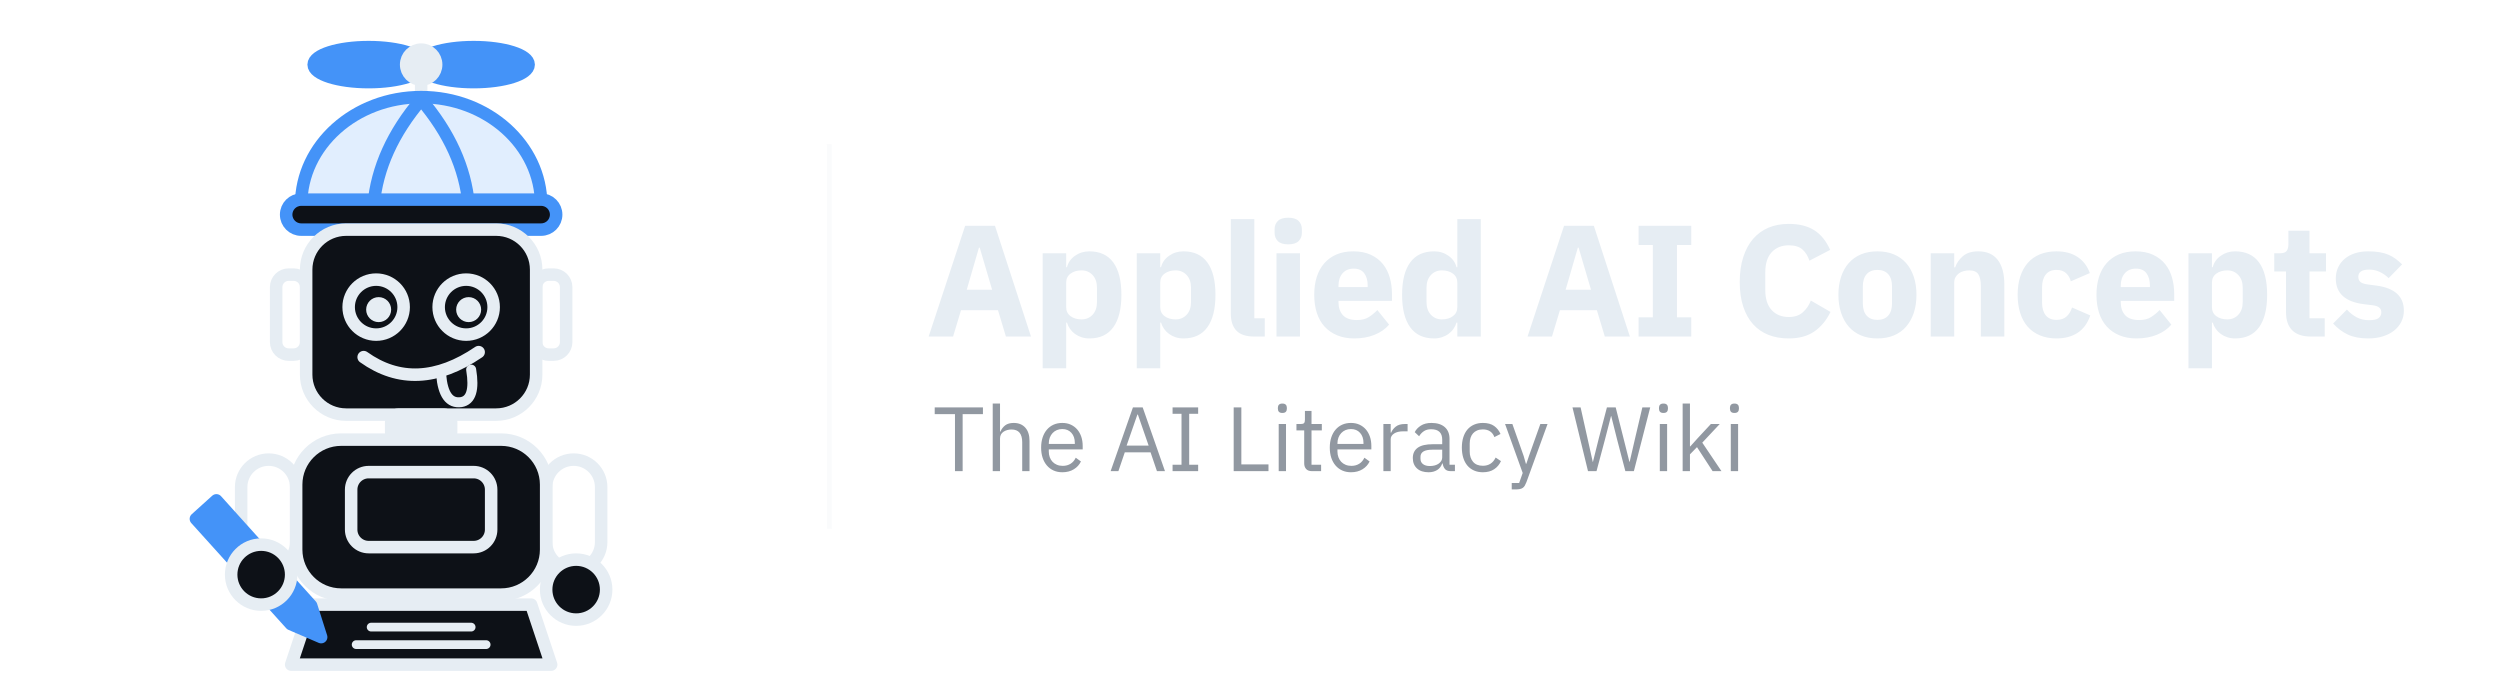
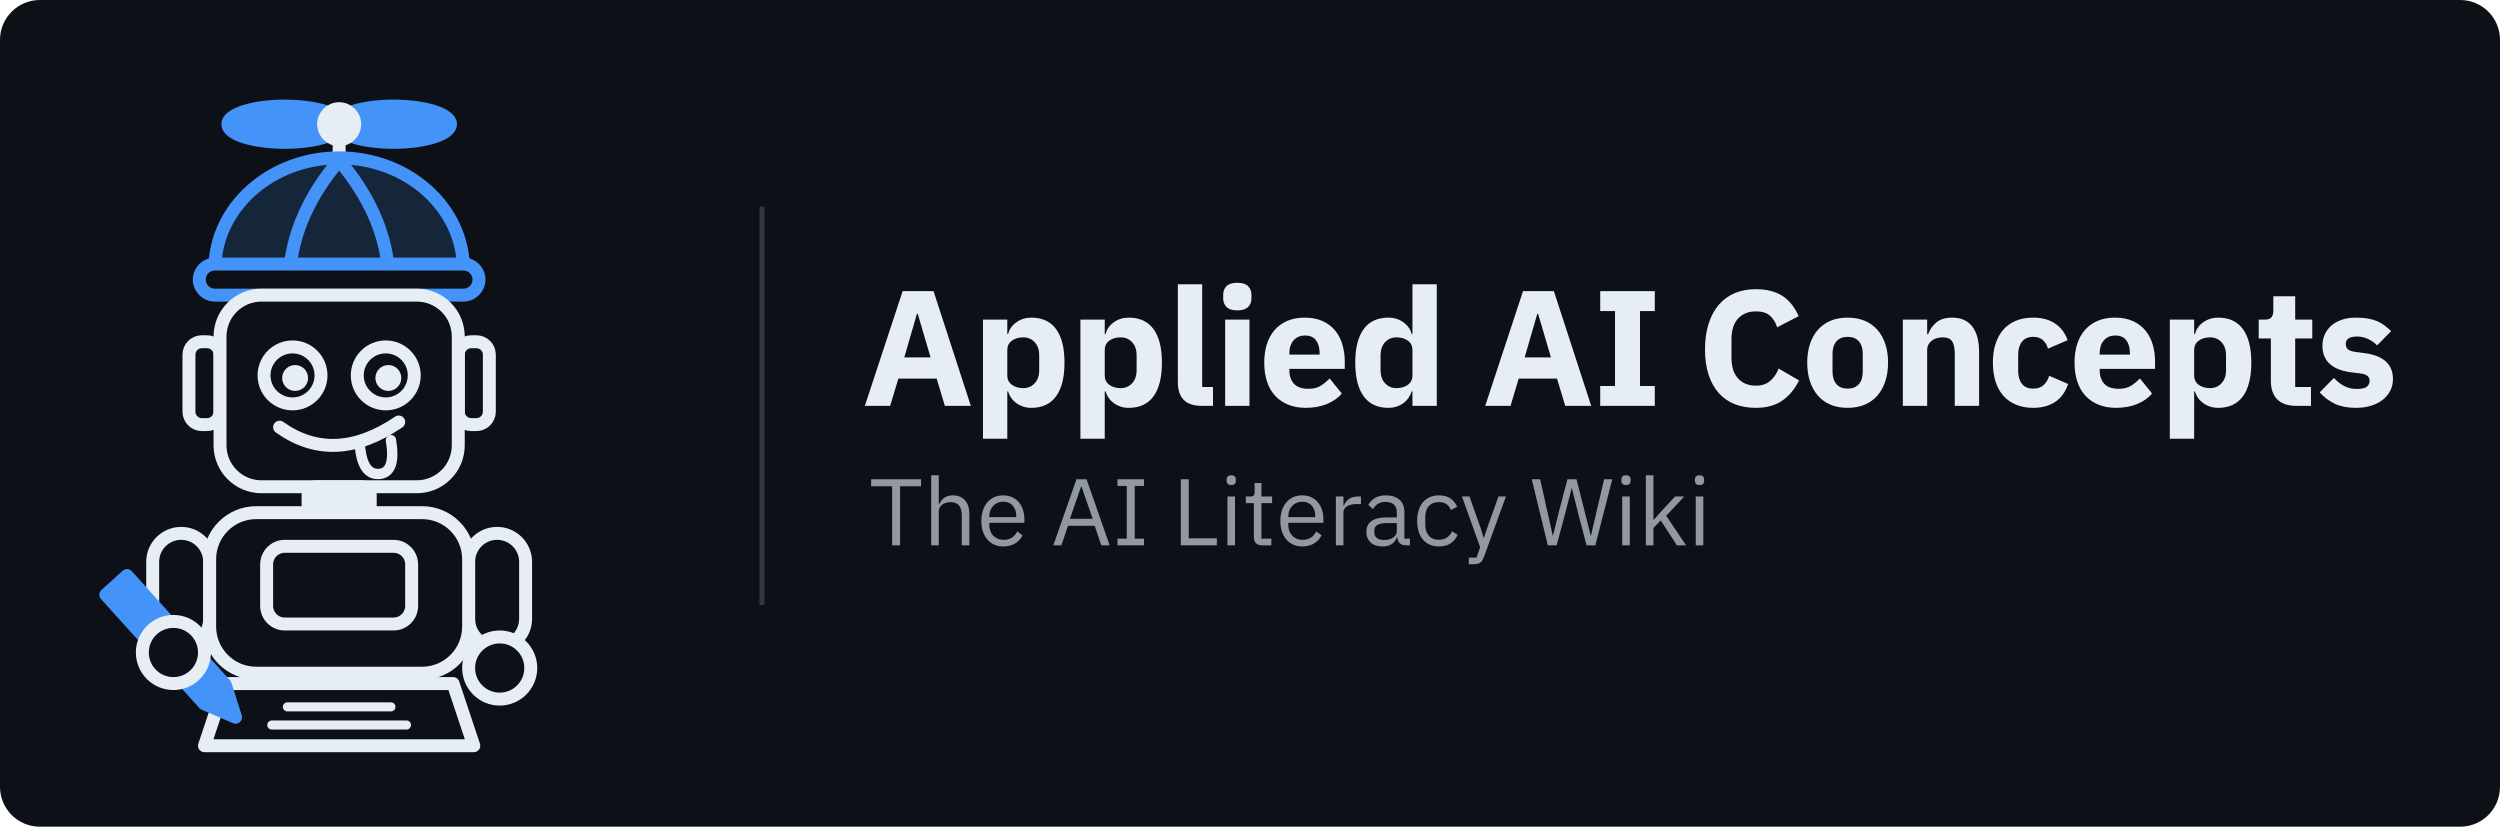
- <svg xmlns="http://www.w3.org/2000/svg" viewBox="0 0 1040 280" width="1040" height="280" role="img" aria-labelledby="t d">
+ <svg xmlns="http://www.w3.org/2000/svg" viewBox="39 -23 1004 332" width="1004" height="332" role="img" aria-labelledby="t d">
+   <rect x="39" y="-23" width="1004" height="332" rx="16" fill="#0d1117" />
  <g transform="translate(40,4) scale(1.04)">
    <g fill="none" stroke="#e6edf3" stroke-width="5" stroke-linecap="round" stroke-linejoin="round">
      <ellipse cx="109" cy="22" rx="22" ry="7" fill="#4493f8" stroke="#4493f8" />
      <ellipse cx="151" cy="22" rx="22" ry="7" fill="#4493f8" stroke="#4493f8" />
      <line x1="130" y1="28" x2="130" y2="36" />
      <circle cx="130" cy="22" r="6" fill="#e6edf3" />
      <path d="M82,78 A48,43 0 0 1 178,78 Z" fill="#4493f8" fill-opacity="0.16" stroke="#4493f8" />
      <path d="M130,36 Q113,56 111,78" stroke="#4493f8" />
      <path d="M130,36 Q147,56 149,78" stroke="#4493f8" />
      <rect x="76" y="76" width="108" height="12" rx="6" fill="#0d1117" stroke="#4493f8" />
      <rect x="72" y="106" width="12" height="32" rx="5" />
      <rect x="176" y="106" width="12" height="32" rx="5" />
      <rect x="84" y="88" width="92" height="74" rx="16" fill="#0d1117" />
      <circle cx="112" cy="119" r="11" />
      <circle cx="113" cy="120" r="5" fill="#e6edf3" stroke="none" />
      <circle cx="148" cy="119" r="11" />
      <circle cx="149" cy="120" r="5" fill="#e6edf3" stroke="none" />
      <path d="M107,139 Q128,154 153,137" />
      <path d="M138,146 Q139,158 146,157 Q152,156 150,144" stroke-width="4" />
      <rect x="118" y="162" width="24" height="10" rx="3" fill="#e6edf3" />
      <rect x="58" y="180" width="22" height="44" rx="11" />
      <rect x="180" y="180" width="22" height="44" rx="11" />
      <rect x="80" y="172" width="100" height="62" rx="18" fill="#0d1117" />
      <rect x="102" y="185" width="56" height="30" rx="7" />
      <path d="M86,238 L174,238 L182,262 L78,262 Z" fill="#0d1117" />
      <path d="M110,247 H150 M104,254 H156" stroke-width="3.5" />
      <path d="M39.9,203.7 L77.9,245.8 L90.0,251.0 L86.0,238.4 L48.1,196.3 Z" fill="#4493f8" stroke="#4493f8" />
      <path d="M45.9,210.4 L54.1,203.0" stroke="#4493f8" stroke-width="4" />
      <circle cx="66" cy="226" r="12" fill="#0d1117" />
      <circle cx="192" cy="232" r="12" fill="#0d1117" />
    </g>
  </g>
  <line x1="345" y1="60" x2="345" y2="220" stroke="#e6edf3" stroke-opacity="0.18" stroke-width="2" />
  <path fill="#e6edf3" d="M418.46 140 415.16 129.04H399.78L396.48 140H386.32L401.5 93.93H413.91L428.89 140ZM407.57 103.04H407.24L402.16 120.53H412.72ZM433.76 105.35H443.53V111.16H443.86Q444.59 108.25 447.19 106.41Q449.8 104.56 453.17 104.56Q459.77 104.56 463.13 109.18Q466.5 113.8 466.5 122.64Q466.5 131.49 463.13 136.14Q459.77 140.79 453.17 140.79Q451.45 140.79 449.93 140.3Q448.42 139.8 447.19 138.91Q445.97 138.02 445.12 136.8Q444.26 135.58 443.86 134.19H443.53V153.2H433.76ZM449.93 132.87Q452.71 132.87 454.52 130.93Q456.34 128.98 456.34 125.68V119.67Q456.34 116.37 454.52 114.42Q452.71 112.48 449.93 112.48Q447.16 112.48 445.35 113.83Q443.53 115.18 443.53 117.56V127.79Q443.53 130.17 445.35 131.52Q447.16 132.87 449.93 132.87ZM472.89 105.35H482.66V111.16H482.99Q483.72 108.25 486.32 106.41Q488.93 104.56 492.3 104.56Q498.9 104.56 502.26 109.18Q505.63 113.8 505.63 122.64Q505.63 131.49 502.26 136.14Q498.9 140.79 492.3 140.79Q490.58 140.79 489.06 140.3Q487.54 139.8 486.32 138.91Q485.1 138.02 484.24 136.8Q483.39 135.58 482.99 134.19H482.66V153.2H472.89ZM489.06 132.87Q491.83 132.87 493.65 130.93Q495.46 128.98 495.46 125.68V119.67Q495.46 116.37 493.65 114.42Q491.83 112.48 489.06 112.48Q486.29 112.48 484.47 113.83Q482.66 115.18 482.66 117.56V127.79Q482.66 130.17 484.47 131.52Q486.29 132.87 489.06 132.87ZM521.72 140Q516.71 140 514.36 137.56Q512.02 135.12 512.02 130.5V91.16H521.79V132.41H526.14V140ZM535.9 101.65Q532.93 101.65 531.58 100.3Q530.23 98.95 530.23 96.84V95.38Q530.23 93.27 531.58 91.92Q532.93 90.57 535.9 90.57Q538.87 90.57 540.22 91.92Q541.58 93.27 541.58 95.38V96.84Q541.58 98.95 540.22 100.3Q538.87 101.65 535.9 101.65ZM531.02 105.35H540.79V140H531.02ZM563.35 140.79Q559.39 140.79 556.29 139.5Q553.18 138.22 551.04 135.88Q548.89 133.53 547.8 130.17Q546.72 126.8 546.72 122.64Q546.72 118.55 547.77 115.22Q548.83 111.88 550.91 109.51Q552.99 107.13 556.02 105.84Q559.06 104.56 562.95 104.56Q567.24 104.56 570.31 106.01Q573.38 107.46 575.33 109.9Q577.27 112.35 578.16 115.55Q579.06 118.75 579.06 122.25V125.15H556.81V125.68Q556.81 129.11 558.66 131.12Q560.51 133.14 564.47 133.14Q567.51 133.14 569.42 131.91Q571.33 130.69 572.98 128.98L577.87 135.05Q575.56 137.76 571.83 139.27Q568.1 140.79 563.35 140.79ZM563.15 111.75Q560.18 111.75 558.5 113.7Q556.81 115.65 556.81 118.88V119.41H568.96V118.81Q568.96 115.65 567.54 113.7Q566.12 111.75 563.15 111.75ZM606.24 134.19H605.91Q605.51 135.58 604.65 136.8Q603.8 138.02 602.57 138.91Q601.35 139.8 599.8 140.3Q598.25 140.79 596.6 140.79Q590 140.79 586.64 136.14Q583.27 131.49 583.27 122.64Q583.27 113.8 586.64 109.18Q590 104.56 596.6 104.56Q599.97 104.56 602.57 106.41Q605.18 108.25 605.91 111.16H606.24V91.16H616.01V140H606.24ZM599.84 132.87Q602.61 132.87 604.42 131.52Q606.24 130.17 606.24 127.79V117.56Q606.24 115.18 604.42 113.83Q602.61 112.48 599.84 112.48Q597.06 112.48 595.25 114.42Q593.43 116.37 593.43 119.67V125.68Q593.43 128.98 595.25 130.93Q597.06 132.87 599.84 132.87ZM667.6 140 664.3 129.04H648.92L645.62 140H635.46L650.64 93.93H663.04L678.03 140ZM656.71 103.04H656.38L651.3 120.53H661.86ZM681.65 140V132.01H687.59V101.92H681.65V93.93H703.56V101.92H697.62V132.01H703.56V140ZM744.13 140.79Q739.44 140.79 735.68 139.31Q731.92 137.82 729.28 134.88Q726.64 131.95 725.19 127.56Q723.73 123.17 723.73 117.3Q723.73 111.49 725.19 106.97Q726.64 102.45 729.28 99.38Q731.92 96.31 735.68 94.72Q739.44 93.14 744.13 93.14Q750.53 93.14 754.69 95.75Q758.85 98.35 761.35 103.96L752.71 108.45Q751.78 105.55 749.84 103.8Q747.89 102.05 744.13 102.05Q739.71 102.05 737.03 104.92Q734.36 107.79 734.36 113.27V120.66Q734.36 126.14 737.03 129.01Q739.71 131.88 744.13 131.88Q747.82 131.88 750.03 129.87Q752.25 127.86 753.3 125.02L761.49 129.77Q758.91 135.05 754.72 137.92Q750.53 140.79 744.13 140.79ZM781.01 140.79Q777.18 140.79 774.18 139.54Q771.18 138.28 769.1 135.91Q767.02 133.53 765.9 130.17Q764.78 126.8 764.78 122.64Q764.78 118.48 765.9 115.12Q767.02 111.75 769.1 109.41Q771.18 107.07 774.18 105.81Q777.18 104.56 781.01 104.56Q784.84 104.56 787.84 105.81Q790.85 107.07 792.92 109.41Q795 111.75 796.13 115.12Q797.25 118.48 797.25 122.64Q797.25 126.8 796.13 130.17Q795 133.53 792.92 135.91Q790.85 138.28 787.84 139.54Q784.84 140.79 781.01 140.79ZM781.01 133.07Q783.92 133.07 785.5 131.29Q787.08 129.51 787.08 126.21V119.14Q787.08 115.84 785.5 114.06Q783.92 112.28 781.01 112.28Q778.11 112.28 776.52 114.06Q774.94 115.84 774.94 119.14V126.21Q774.94 129.51 776.52 131.29Q778.11 133.07 781.01 133.07ZM803.18 140V105.35H812.95V111.22H813.34Q814.27 108.52 816.58 106.54Q818.89 104.56 822.98 104.56Q828.32 104.56 831.06 108.12Q833.8 111.69 833.8 118.29V140H824.03V119.08Q824.03 115.71 822.98 114.09Q821.92 112.48 819.22 112.48Q818.03 112.48 816.91 112.78Q815.78 113.07 814.89 113.73Q814 114.39 813.47 115.35Q812.95 116.31 812.95 117.56V140ZM855.51 140.79Q851.61 140.79 848.58 139.5Q845.54 138.22 843.49 135.88Q841.45 133.53 840.39 130.17Q839.34 126.8 839.34 122.64Q839.34 118.48 840.39 115.15Q841.45 111.82 843.49 109.44Q845.54 107.07 848.58 105.81Q851.61 104.56 855.51 104.56Q860.79 104.56 864.32 106.93Q867.85 109.31 869.37 113.6L861.45 117.03Q860.98 115.05 859.53 113.67Q858.08 112.28 855.51 112.28Q852.54 112.28 851.02 114.23Q849.5 116.17 849.5 119.47V125.94Q849.5 129.24 851.02 131.16Q852.54 133.07 855.51 133.07Q858.15 133.07 859.7 131.65Q861.25 130.23 861.97 127.92L869.56 131.22Q867.85 136.17 864.25 138.48Q860.65 140.79 855.51 140.79ZM888.76 140.79Q884.8 140.79 881.7 139.5Q878.6 138.22 876.45 135.88Q874.31 133.53 873.22 130.17Q872.13 126.8 872.13 122.64Q872.13 118.55 873.18 115.22Q874.24 111.88 876.32 109.51Q878.4 107.13 881.43 105.84Q884.47 104.56 888.36 104.56Q892.65 104.56 895.72 106.01Q898.79 107.46 900.74 109.9Q902.69 112.35 903.58 115.55Q904.47 118.75 904.47 122.25V125.15H882.23V125.68Q882.23 129.11 884.07 131.12Q885.92 133.14 889.88 133.14Q892.92 133.14 894.83 131.91Q896.75 130.69 898.4 128.98L903.28 135.05Q900.97 137.76 897.24 139.27Q893.51 140.79 888.76 140.79ZM888.56 111.75Q885.59 111.75 883.91 113.7Q882.23 115.65 882.23 118.88V119.41H894.37V118.81Q894.37 115.65 892.95 113.7Q891.53 111.75 888.56 111.75ZM910.4 105.35H920.17V111.16H920.5Q921.22 108.25 923.83 106.41Q926.44 104.56 929.8 104.56Q936.4 104.56 939.77 109.18Q943.13 113.8 943.13 122.64Q943.13 131.49 939.77 136.14Q936.4 140.79 929.8 140.79Q928.09 140.79 926.57 140.3Q925.05 139.8 923.83 138.91Q922.61 138.02 921.75 136.8Q920.89 135.58 920.5 134.19H920.17V153.2H910.4ZM926.57 132.87Q929.34 132.87 931.15 130.93Q932.97 128.98 932.97 125.68V119.67Q932.97 116.37 931.15 114.42Q929.34 112.48 926.57 112.48Q923.8 112.48 921.98 113.83Q920.17 115.18 920.17 117.56V127.79Q920.17 130.17 921.98 131.52Q923.8 132.87 926.57 132.87ZM961.27 140Q956.19 140 953.59 137.43Q950.98 134.85 950.98 129.9V112.94H946.09V105.35H948.54Q950.52 105.35 951.24 104.39Q951.97 103.44 951.97 101.65V95.98H960.75V105.35H967.61V112.94H960.75V132.41H967.08V140ZM985.16 140.79Q980.14 140.79 976.71 139.18Q973.28 137.56 970.57 134.59L976.31 128.78Q978.16 130.83 980.4 132.01Q982.65 133.2 985.49 133.2Q988.39 133.2 989.51 132.31Q990.63 131.42 990.63 129.9Q990.63 127.46 987.14 127L983.37 126.54Q971.69 125.08 971.69 115.84Q971.69 113.34 972.65 111.26Q973.61 109.18 975.36 107.69Q977.1 106.21 979.58 105.38Q982.05 104.56 985.16 104.56Q987.86 104.56 989.94 104.92Q992.02 105.28 993.64 105.98Q995.25 106.67 996.61 107.69Q997.96 108.72 999.28 109.97L993.67 115.71Q992.02 114.06 989.94 113.1Q987.86 112.15 985.68 112.15Q983.18 112.15 982.12 112.94Q981.06 113.73 981.06 115.05Q981.06 116.44 981.82 117.2Q982.58 117.96 984.69 118.29L988.59 118.81Q1000.01 120.33 1000.01 129.24Q1000.01 131.75 998.95 133.86Q997.89 135.97 995.95 137.52Q994 139.08 991.26 139.93Q988.52 140.79 985.16 140.79Z" />
  <path fill="#9198a1" d="M400.46 172.29V196H397.27V172.29H388.84V169.48H408.9V172.29ZM412.97 167.88H416.01V179.58H416.16Q416.88 177.91 418.19 176.92Q419.5 175.94 421.71 175.94Q424.75 175.94 426.51 177.89Q428.28 179.85 428.28 183.42V196H425.24V183.95Q425.24 178.67 420.79 178.67Q419.88 178.67 419.03 178.9Q418.17 179.13 417.49 179.58Q416.8 180.04 416.4 180.74Q416.01 181.45 416.01 182.4V196H412.97ZM441.92 196.46Q439.91 196.46 438.29 195.73Q436.68 195.01 435.52 193.66Q434.36 192.31 433.73 190.43Q433.11 188.55 433.11 186.2Q433.11 183.88 433.73 181.98Q434.36 180.08 435.52 178.73Q436.68 177.38 438.29 176.66Q439.91 175.94 441.92 175.94Q443.9 175.94 445.46 176.66Q447.01 177.38 448.12 178.65Q449.22 179.93 449.81 181.67Q450.4 183.42 450.4 185.51V186.96H436.3V187.87Q436.3 189.12 436.7 190.21Q437.1 191.29 437.84 192.09Q438.58 192.88 439.66 193.34Q440.74 193.8 442.11 193.8Q443.97 193.8 445.36 192.92Q446.75 192.05 447.51 190.41L449.67 191.97Q448.72 193.99 446.71 195.22Q444.7 196.46 441.92 196.46ZM441.92 178.48Q440.67 178.48 439.64 178.92Q438.62 179.36 437.88 180.15Q437.13 180.95 436.72 182.03Q436.3 183.12 436.3 184.41V184.68H447.13V184.26Q447.13 181.64 445.7 180.06Q444.28 178.48 441.92 178.48ZM481.29 196 478.63 188.17H467.91L465.25 196H462.02L471.3 169.48H475.36L484.63 196ZM473.35 172.44H473.16L468.67 185.36H477.83ZM487.79 196V193.34H491.51V172.14H487.79V169.48H498.43V172.14H494.7V193.34H498.43V196ZM513.21 196V169.48H516.4V193.19H527.69V196ZM533.46 171.79Q532.48 171.79 532.04 171.32Q531.6 170.84 531.6 170.08V169.59Q531.6 168.83 532.04 168.36Q532.48 167.88 533.46 167.88Q534.45 167.88 534.89 168.36Q535.33 168.83 535.33 169.59V170.08Q535.33 170.84 534.89 171.32Q534.45 171.79 533.46 171.79ZM531.94 176.39H534.98V196H531.94ZM545.78 196Q544.18 196 543.36 195.11Q542.55 194.21 542.55 192.77V179.05H539.32V176.39H541.14Q542.13 176.39 542.49 175.99Q542.85 175.59 542.85 174.61V170.96H545.59V176.39H549.88V179.05H545.59V193.34H549.58V196ZM562 196.46Q559.99 196.46 558.37 195.73Q556.76 195.01 555.6 193.66Q554.44 192.31 553.81 190.43Q553.19 188.55 553.19 186.2Q553.19 183.88 553.81 181.98Q554.44 180.08 555.6 178.73Q556.76 177.38 558.37 176.66Q559.99 175.94 562 175.94Q563.98 175.94 565.54 176.66Q567.09 177.38 568.2 178.65Q569.3 179.93 569.89 181.67Q570.48 183.42 570.48 185.51V186.96H556.38V187.87Q556.38 189.12 556.78 190.21Q557.18 191.29 557.92 192.09Q558.66 192.88 559.74 193.34Q560.82 193.8 562.19 193.8Q564.05 193.8 565.44 192.92Q566.83 192.05 567.59 190.41L569.75 191.97Q568.8 193.99 566.79 195.22Q564.78 196.46 562 196.46ZM562 178.48Q560.75 178.48 559.72 178.92Q558.7 179.36 557.96 180.15Q557.21 180.95 556.8 182.03Q556.38 183.12 556.38 184.41V184.68H567.21V184.26Q567.21 181.64 565.78 180.06Q564.36 178.48 562 178.48ZM575.49 196V176.39H578.53V180H578.72Q579.25 178.6 580.62 177.49Q581.99 176.39 584.38 176.39H585.56V179.43H583.78Q581.31 179.43 579.92 180.36Q578.53 181.29 578.53 182.7V196ZM603.54 196Q601.83 196 601.09 195.09Q600.34 194.18 600.15 192.81H599.96Q599.32 194.63 597.84 195.54Q596.35 196.46 594.3 196.46Q591.19 196.46 589.46 194.86Q587.73 193.26 587.73 190.53Q587.73 187.75 589.76 186.27Q591.79 184.79 596.09 184.79H599.96V182.85Q599.96 180.76 598.82 179.66Q597.68 178.56 595.33 178.56Q593.54 178.56 592.35 179.36Q591.15 180.15 590.35 181.48L588.53 179.77Q589.32 178.18 591.07 177.06Q592.82 175.94 595.48 175.94Q599.05 175.94 601.03 177.68Q603 179.43 603 182.55V193.34H605.25V196ZM594.8 193.87Q595.94 193.87 596.89 193.61Q597.84 193.34 598.52 192.85Q599.2 192.35 599.58 191.71Q599.96 191.06 599.96 190.3V187.07H595.94Q593.31 187.07 592.12 187.83Q590.92 188.59 590.92 190.03V190.83Q590.92 192.28 591.97 193.07Q593.01 193.87 594.8 193.87ZM616.87 196.46Q614.82 196.46 613.19 195.73Q611.55 195.01 610.43 193.68Q609.31 192.35 608.72 190.45Q608.13 188.55 608.13 186.2Q608.13 183.84 608.72 181.94Q609.31 180.04 610.43 178.71Q611.55 177.38 613.19 176.66Q614.82 175.94 616.87 175.94Q619.8 175.94 621.57 177.21Q623.33 178.48 624.21 180.53L621.66 181.83Q621.13 180.31 619.91 179.47Q618.7 178.63 616.87 178.63Q615.51 178.63 614.48 179.07Q613.45 179.51 612.77 180.29Q612.09 181.07 611.74 182.15Q611.4 183.23 611.4 184.52V187.87Q611.4 190.45 612.79 192.11Q614.18 193.76 616.87 193.76Q620.56 193.76 622.19 190.34L624.4 191.82Q623.45 193.95 621.57 195.2Q619.69 196.46 616.87 196.46ZM640.78 176.39H643.78L635 200.56Q634.66 201.43 634.32 202.02Q633.97 202.61 633.48 202.95Q632.99 203.3 632.25 203.45Q631.5 203.6 630.44 203.6H628.88V200.94H631.96L633.44 196.76L626.11 176.39H629.15L633.86 189.73L634.77 192.92H634.96L636.03 189.73ZM660.61 196 654.15 169.48H657.53L660.38 182.24L662.59 192.16H662.66L665.13 182.24L668.48 169.48H672.13L675.36 182.24L677.83 192.12H677.94L680.22 182.24L683.22 169.48H686.49L679.69 196H676.15L672.7 182.78L670.26 173.05H670.19L667.68 182.78L664.15 196ZM692 171.79Q691.01 171.79 690.58 171.32Q690.14 170.84 690.14 170.08V169.59Q690.14 168.83 690.58 168.36Q691.01 167.88 692 167.88Q692.99 167.88 693.42 168.36Q693.86 168.83 693.86 169.59V170.08Q693.86 170.84 693.42 171.32Q692.99 171.79 692 171.79ZM690.48 176.39H693.52V196H690.48ZM699.98 167.88H703.02V185.7H703.17L706.17 182.36L711.72 176.39H715.41L708.15 184.14L716.13 196H712.44L705.95 186.01L703.02 189.01V196H699.98ZM721.53 171.79Q720.54 171.79 720.1 171.32Q719.66 170.84 719.66 170.08V169.59Q719.66 168.83 720.1 168.36Q720.54 167.88 721.53 167.88Q722.51 167.88 722.95 168.36Q723.39 168.83 723.39 169.59V170.08Q723.39 170.84 722.95 171.32Q722.51 171.79 721.53 171.79ZM720.01 176.39H723.05V196H720.01Z" />
</svg>
